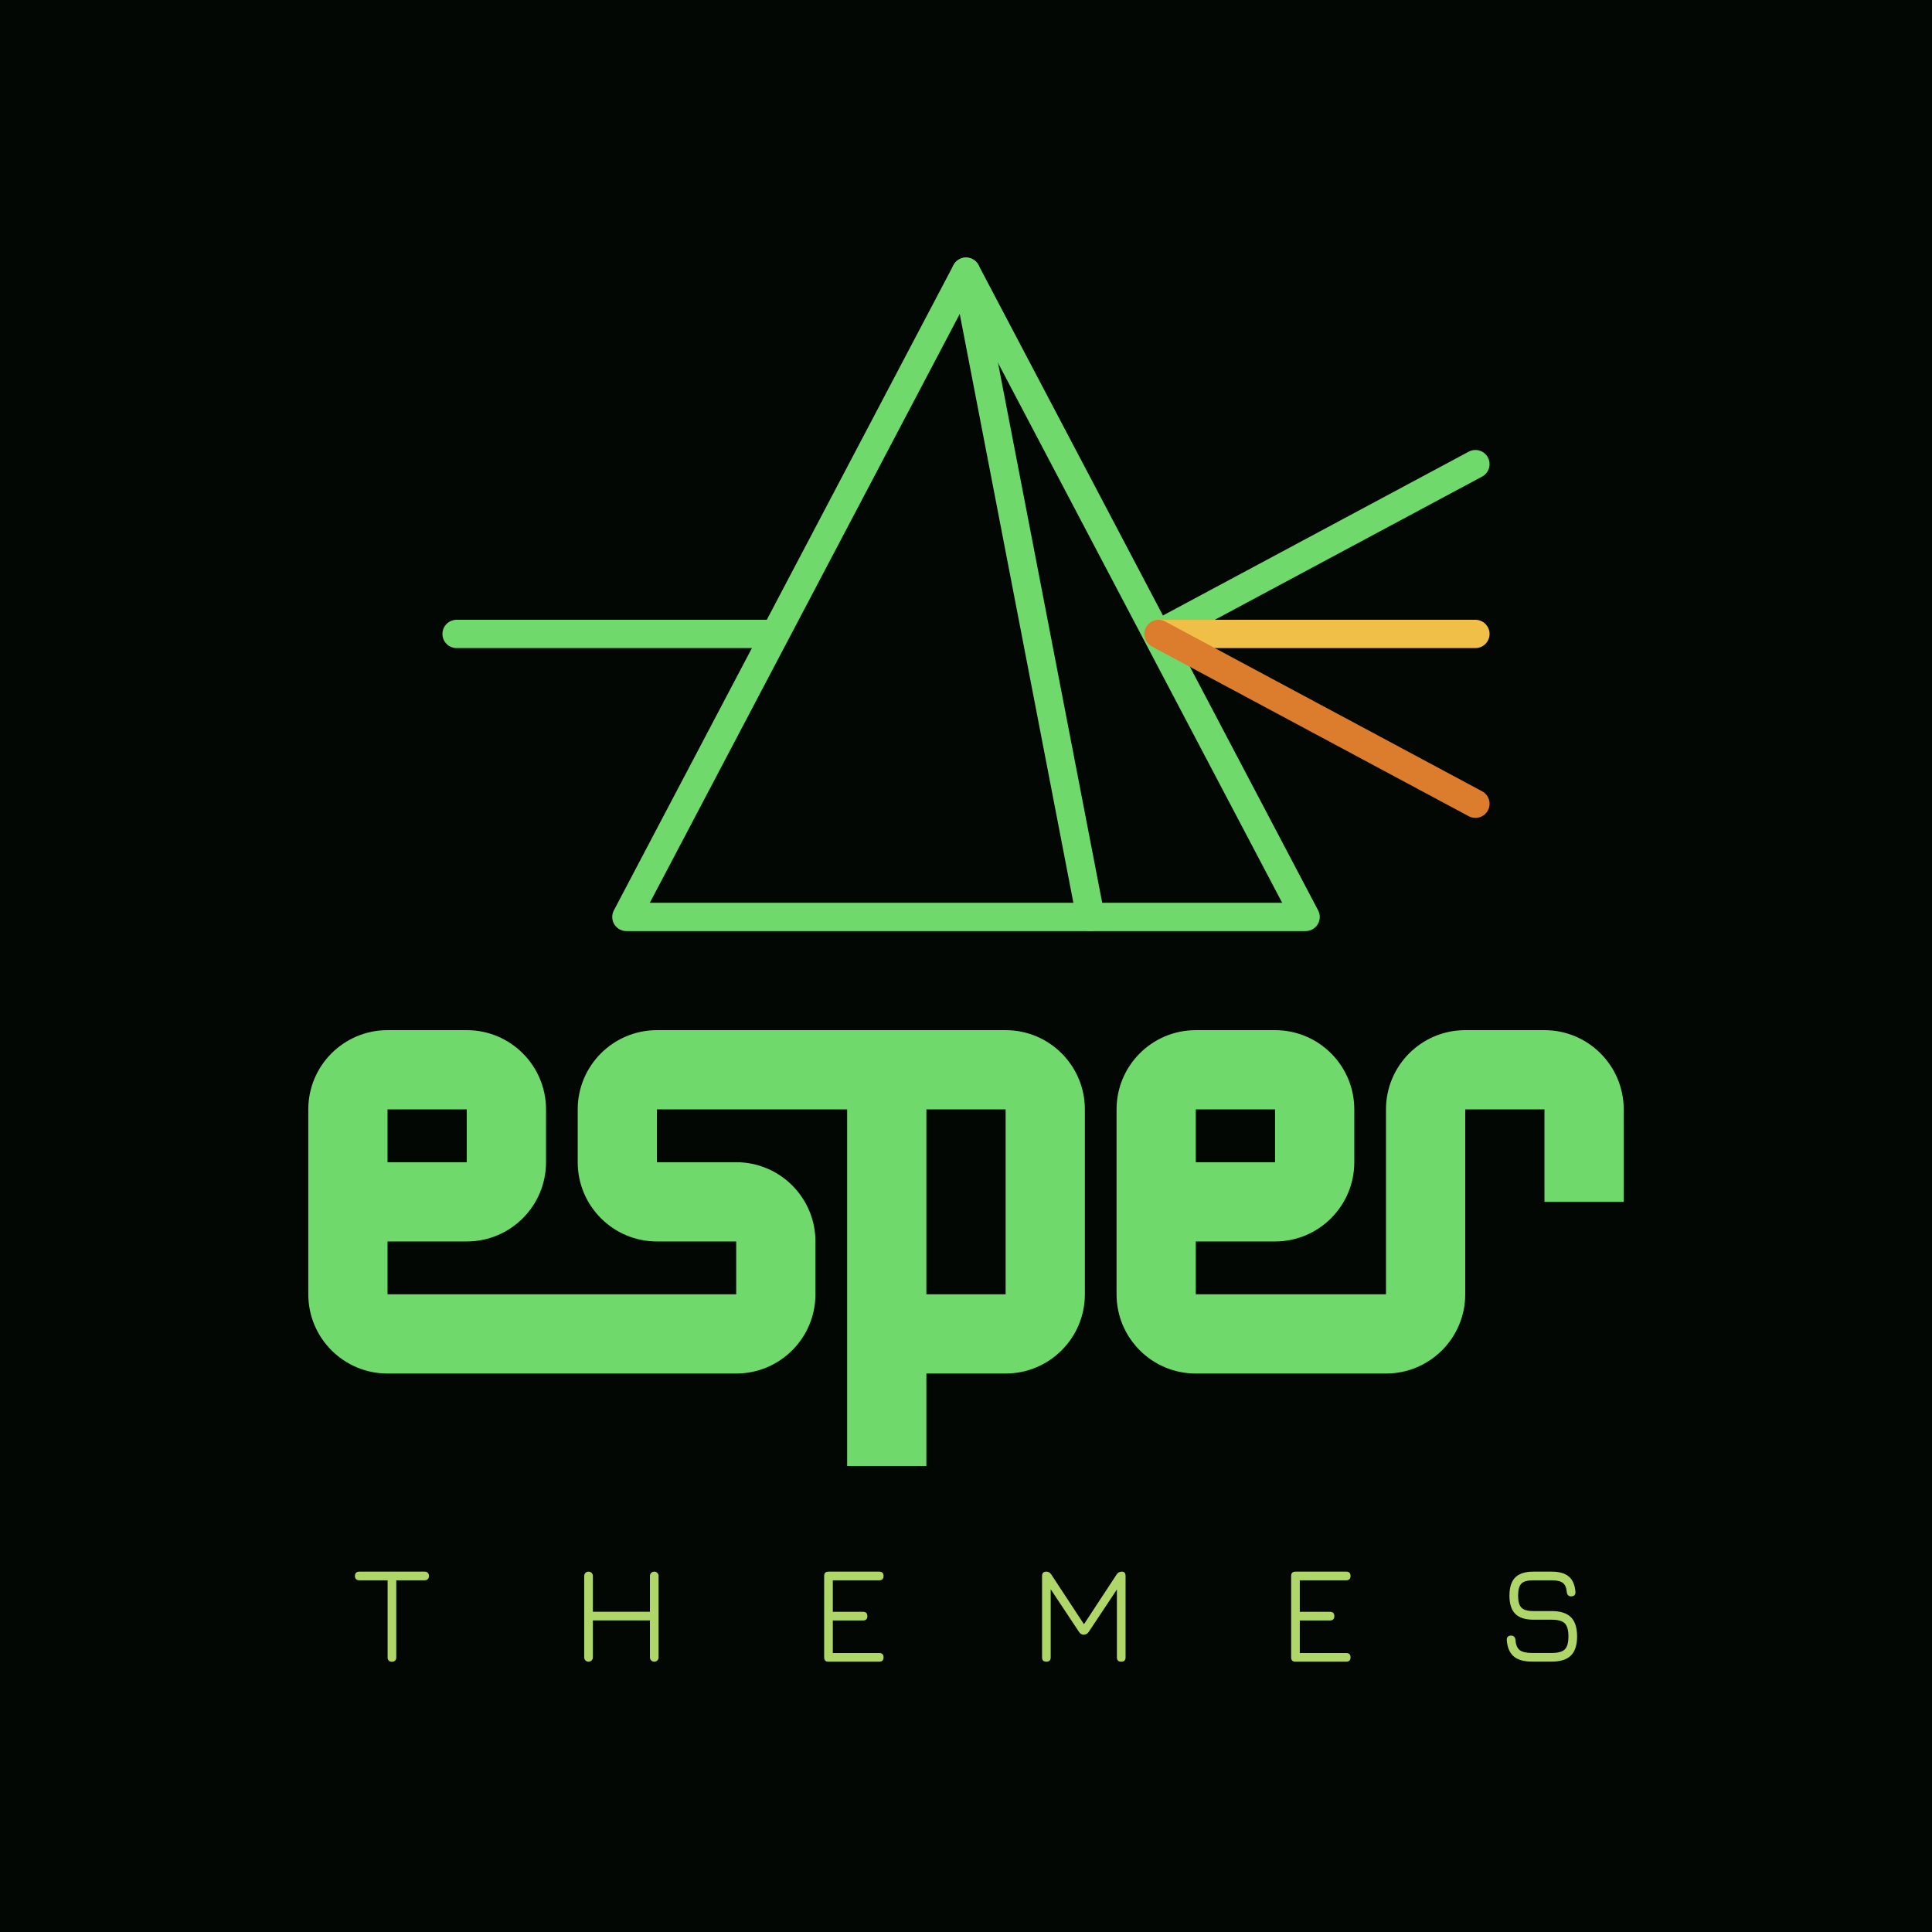
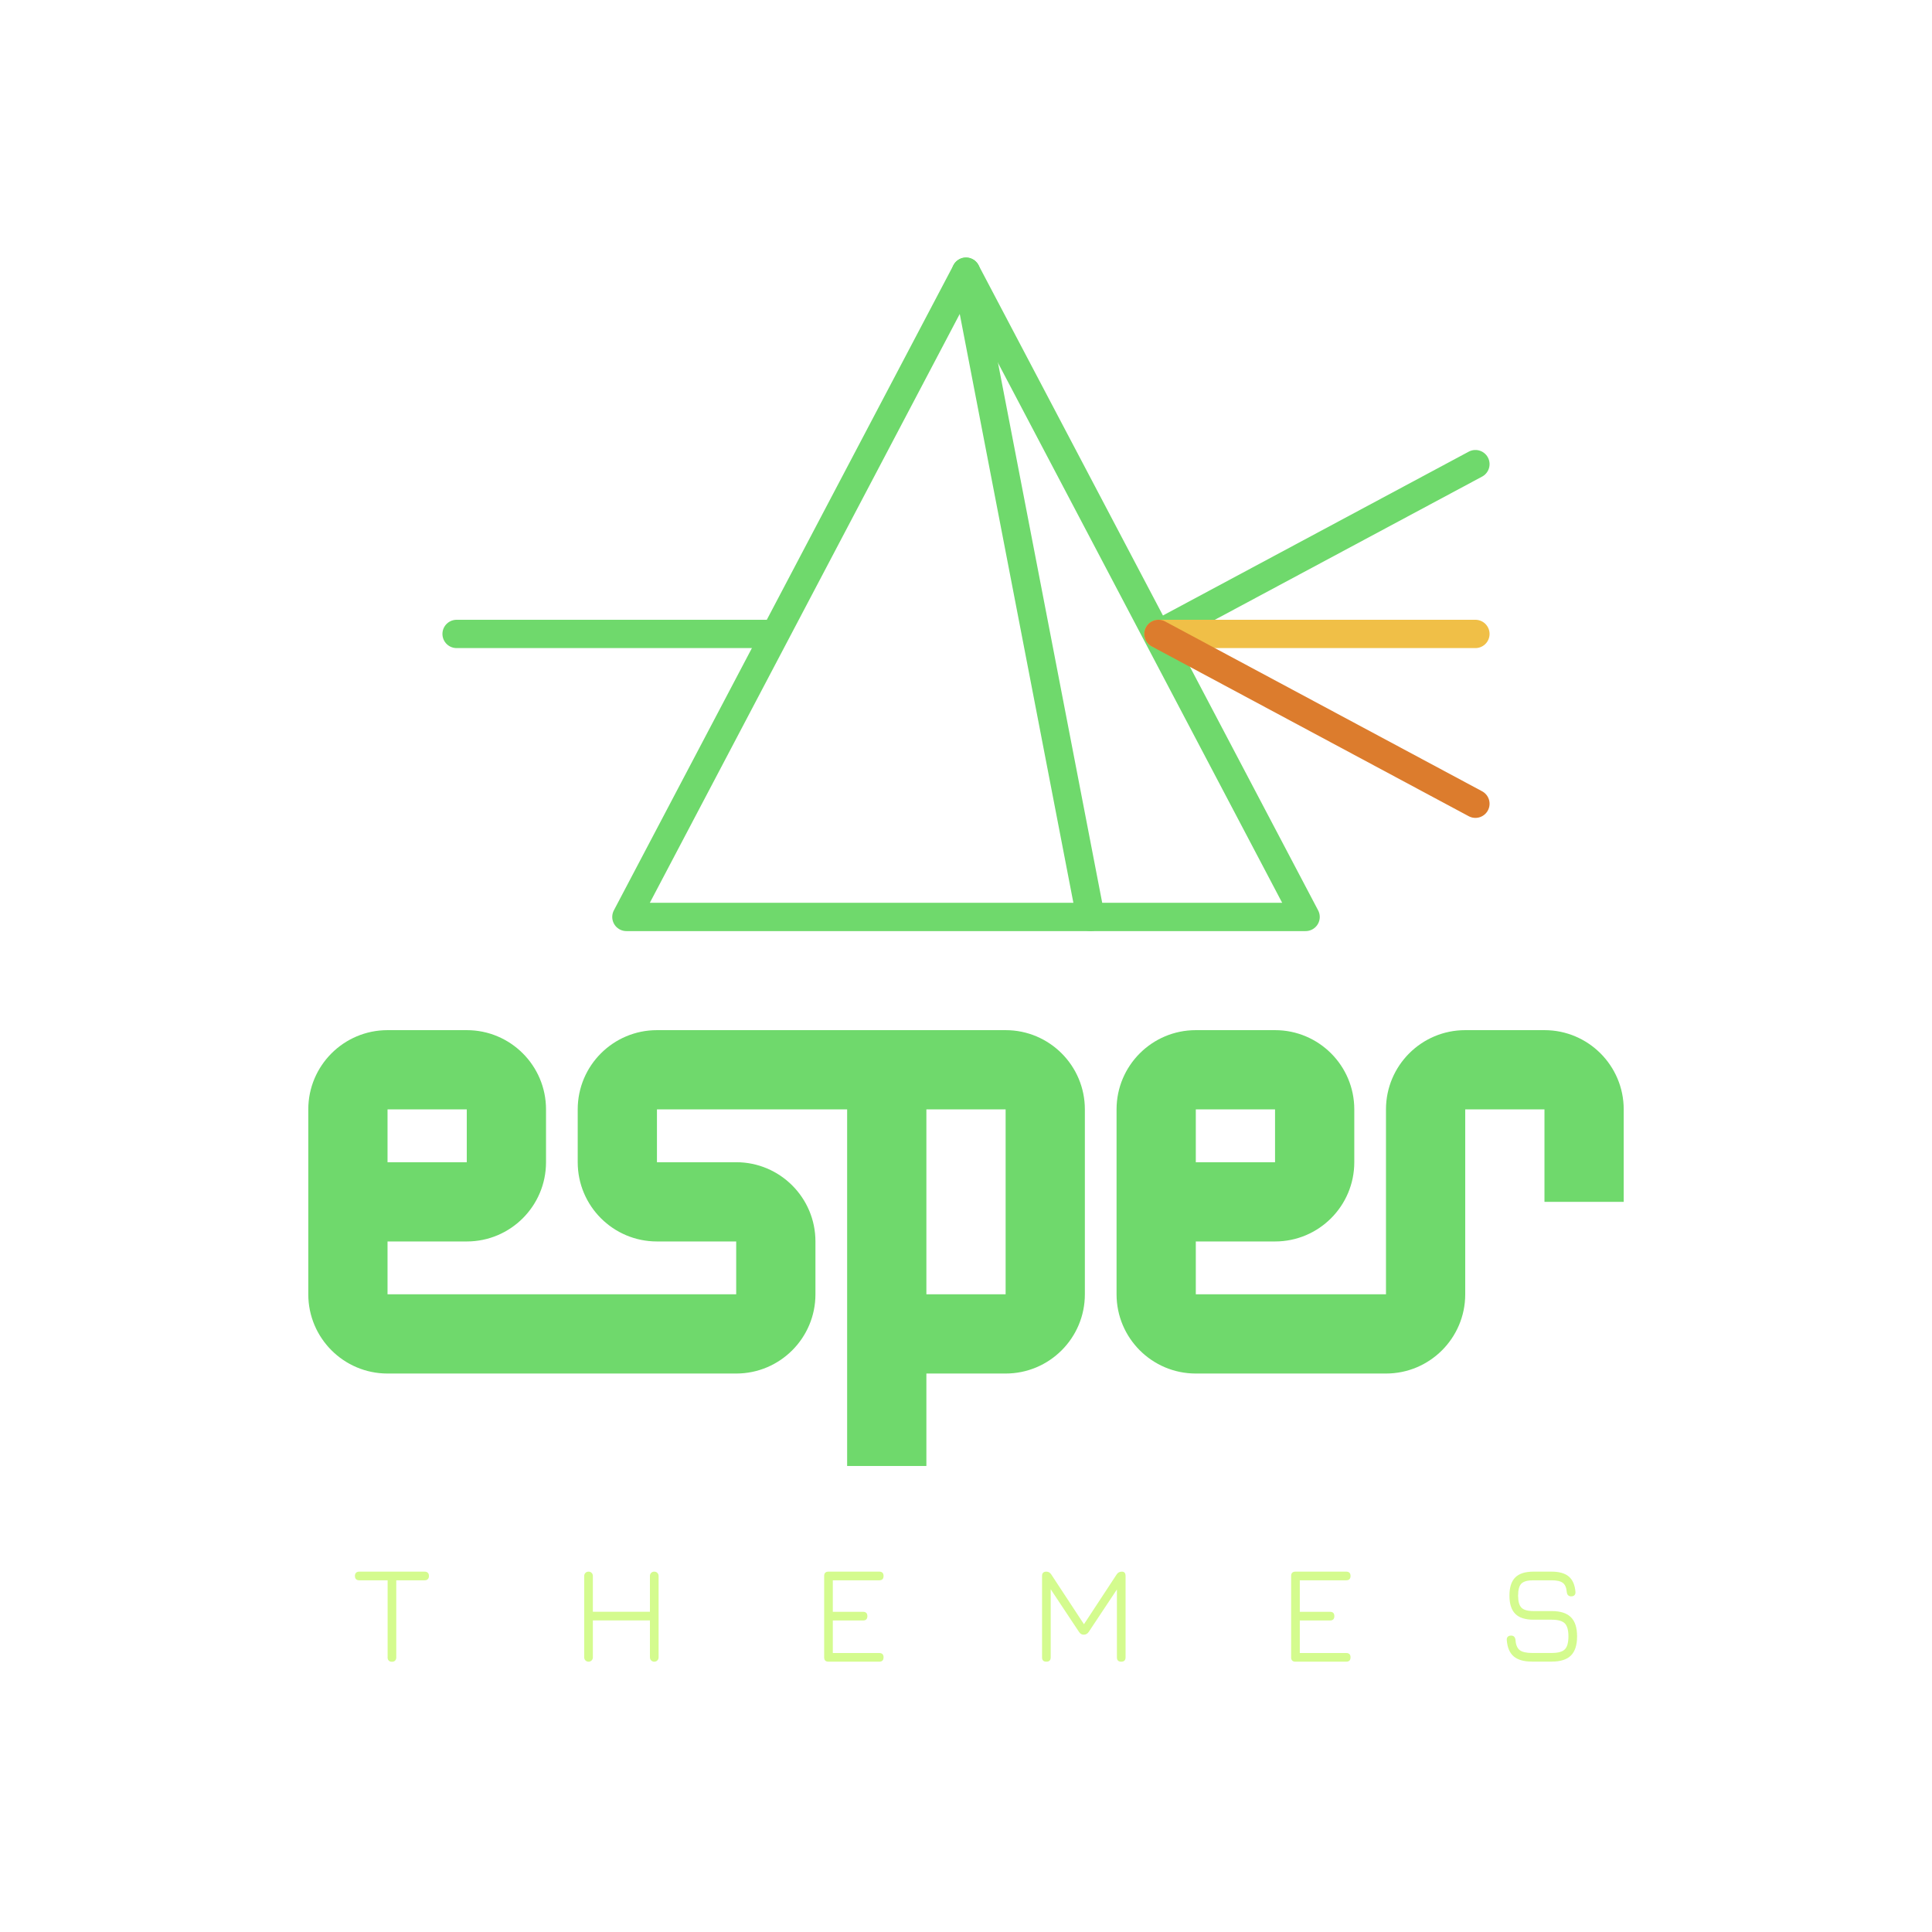
<svg xmlns="http://www.w3.org/2000/svg" viewBox="0 0 1024 1024" role="img" aria-label="Esper Themes">
-   <rect width="1024" height="1024" fill="#030703" />
  <g transform="translate(212 36) scale(3)" fill="none" stroke="#6FD96C" stroke-width="5" stroke-linejoin="round" stroke-linecap="round">
    <polygon points="100,36 40,150 160,150" />
    <line x1="100" y1="36" x2="122" y2="150" />
    <line x1="10" y1="100" x2="66" y2="100" />
    <line x1="134" y1="100" x2="190" y2="70" stroke="#6FD96C" />
    <line x1="134" y1="100" x2="190" y2="100" stroke="#F0BF47" />
    <line x1="134" y1="100" x2="190" y2="130" stroke="#DC7C2D" />
  </g>
  <g transform="translate(30.4 567) scale(1.4)">
    <g fill="#6FD96C">
      <path d="M110.0,65.0 L155.0,65.0 A30,30 0 0 0 185.0,35.0 L185.0,15.0 A30,30 0 0 0 155.0,-15.0 L125.0,-15.0 A30,30 0 0 0 95.0,15.0 L95.0,85.0 A30,30 0 0 0 125.0,115.0 L257.0,115.0 A30,30 0 0 0 287.0,85.0 L287.0,65.0 A30,30 0 0 0 257.0,35.0 L227.0,35.0 L227.0,15.0 L359.0,15.0 L359.0,85.0 L314.0,85.0 L314.0,115.0 L359.0,115.0 A30,30 0 0 0 389.0,85.0 L389.0,15.0 A30,30 0 0 0 359.0,-15.0 L227.0,-15.0 A30,30 0 0 0 197.0,15.0 L197.0,35.0 A30,30 0 0 0 227.0,65.0 L257.0,65.0 L257.0,85.0 L125.0,85.0 L125.0,15.0 L155.0,15.0 L155.0,35.0 L110.0,35.0 Z" />
      <rect x="299.0" y="0" width="30" height="150" />
      <path d="M416.0,65.0 L461.0,65.0 A30,30 0 0 0 491.0,35.0 L491.0,15.0 A30,30 0 0 0 461.0,-15.0 L431.0,-15.0 A30,30 0 0 0 401.0,15.0 L401.0,85.0 A30,30 0 0 0 431.0,115.0 L503.0,115.0 A30,30 0 0 0 533.0,85.0 L533.0,15.0 L563.0,15.0 L563.0,50.0 L593.0,50.0 L593.0,15.0 A30,30 0 0 0 563.0,-15.0 L533.0,-15.0 A30,30 0 0 0 503.0,15.0 L503.0,85.0 L431.0,85.0 L431.0,15.0 L461.0,15.0 L461.0,35.0 L416.0,35.0 Z" />
    </g>
    <path fill="#CCFA7B" fill-opacity="0.85" transform="translate(111.51 224.09)" d="M15.16 0.03L15.16 0.03Q14.38 0.03 13.95-0.40Q13.52-0.83 13.52-1.61L13.52-1.61L13.52-30.81L2.78-30.81Q2.00-30.81 1.57-31.24Q1.14-31.67 1.14-32.45L1.14-32.45Q1.14-33.23 1.57-33.66Q2.00-34.09 2.78-34.09L2.78-34.09L27.53-34.09Q28.31-34.09 28.74-33.66Q29.17-33.23 29.17-32.45L29.17-32.45Q29.17-31.67 28.74-31.24Q28.31-30.81 27.53-30.81L27.53-30.81L16.80-30.81L16.80-1.61Q16.80-0.86 16.37-0.42Q15.94 0.03 15.16 0.03ZM89.59 0L89.59 0Q88.89 0 88.42-0.47Q87.95-0.94 87.95-1.64L87.95-1.64L87.95-32.45Q87.95-33.15 88.42-33.62Q88.89-34.09 89.59-34.09L89.59-34.09Q90.29-34.09 90.76-33.62Q91.23-33.15 91.23-32.45L91.23-32.45L91.23-18.90L112.83-18.90L112.83-32.45Q112.83-33.15 113.30-33.62Q113.77-34.09 114.47-34.09L114.47-34.09Q115.17-34.09 115.64-33.62Q116.11-33.15 116.11-32.45L116.11-32.45L116.11-1.64Q116.11-0.94 115.64-0.47Q115.17 0 114.47 0L114.47 0Q113.77 0 113.30-0.47Q112.83-0.94 112.83-1.64L112.83-1.64L112.83-15.63L91.23-15.63L91.23-1.64Q91.23-0.94 90.76-0.47Q90.29 0 89.59 0ZM199.64 0L180.43 0Q178.79 0 178.79-1.64L178.79-1.64L178.79-32.45Q178.79-34.09 180.43-34.09L180.43-34.09L199.64-34.09Q201.28-34.09 201.28-32.45L201.28-32.45Q201.28-30.81 199.64-30.81L199.64-30.81L182.07-30.81L182.07-18.88L193.51-18.88Q195.15-18.88 195.15-17.24L195.15-17.24Q195.15-15.60 193.51-15.60L193.51-15.60L182.07-15.60L182.07-3.28L199.64-3.28Q201.28-3.28 201.28-1.64L201.28-1.64Q201.28 0 199.64 0L199.64 0ZM262.92 0L262.92 0Q261.28 0 261.28-1.64L261.28-1.64L261.28-32.45Q261.28-34.09 262.92-34.09L262.92-34.09Q264.07-34.09 264.77-33.02L264.77-33.02L277.48-13.68L276.75-13.57L289.52-33.02Q290.20-34.09 291.50-34.09L291.50-34.09Q292.90-34.09 292.90-32.45L292.90-32.45L292.90-1.64Q292.90 0 291.26 0L291.26 0Q289.62 0 289.62-1.64L289.62-1.64L289.62-29.17L290.61-28.83L278.96-11.28Q278.26-10.22 276.99-10.22L276.99-10.22Q275.97-10.22 275.27-11.28L275.27-11.28L263.62-28.83L264.56-28.52L264.56-1.64Q264.56 0 262.92 0ZM376.43 0L357.22 0Q355.58 0 355.58-1.64L355.58-1.64L355.58-32.45Q355.58-34.09 357.22-34.09L357.22-34.09L376.43-34.09Q378.07-34.09 378.07-32.45L378.07-32.45Q378.07-30.81 376.43-30.81L376.43-30.81L358.86-30.81L358.86-18.88L370.30-18.88Q371.94-18.88 371.94-17.24L371.94-17.24Q371.94-15.60 370.30-15.60L370.30-15.60L358.86-15.60L358.86-3.28L376.43-3.28Q378.07-3.28 378.07-1.64L378.07-1.64Q378.07 0 376.43 0L376.43 0ZM454.25-0.03L446.76-0.03Q442.18-0.03 439.85-2.00Q437.53-3.98 437.22-8.19L437.22-8.19Q437.16-9.00 437.61-9.44Q438.05-9.88 438.83-9.88L438.83-9.88Q439.61-9.88 440.01-9.46Q440.41-9.05 440.52-8.27L440.52-8.27Q440.70-5.49 442.10-4.39Q443.51-3.30 446.76-3.30L446.76-3.30L454.25-3.30Q457.83-3.30 459.20-4.67Q460.56-6.03 460.56-9.57L460.56-9.57Q460.56-13.16 459.17-14.52Q457.78-15.89 454.25-15.89L454.25-15.89L447.36-15.89Q442.65-15.89 440.44-18.11Q438.23-20.33 438.23-25.01L438.23-25.01Q438.23-29.69 440.43-31.89Q442.62-34.09 447.30-34.09L447.30-34.09L454.22-34.09Q458.51-34.09 460.71-32.23Q462.90-30.37 463.22-26.42L463.22-26.42Q463.29-25.64 462.85-25.18Q462.41-24.73 461.60-24.73L461.60-24.73Q460.85-24.73 460.43-25.16Q460.02-25.58 459.94-26.34L459.94-26.34Q459.73-28.86 458.43-29.84Q457.13-30.81 454.22-30.81L454.22-30.81L447.30-30.81Q443.98-30.81 442.74-29.55Q441.51-28.29 441.51-25.01L441.51-25.01Q441.51-21.74 442.77-20.45Q444.03-19.16 447.36-19.16L447.36-19.16L454.25-19.16Q459.16-19.16 461.50-16.84Q463.84-14.51 463.84-9.57L463.84-9.57Q463.84-4.65 461.51-2.34Q459.19-0.03 454.25-0.03L454.25-0.03Z" />
  </g>
</svg>
